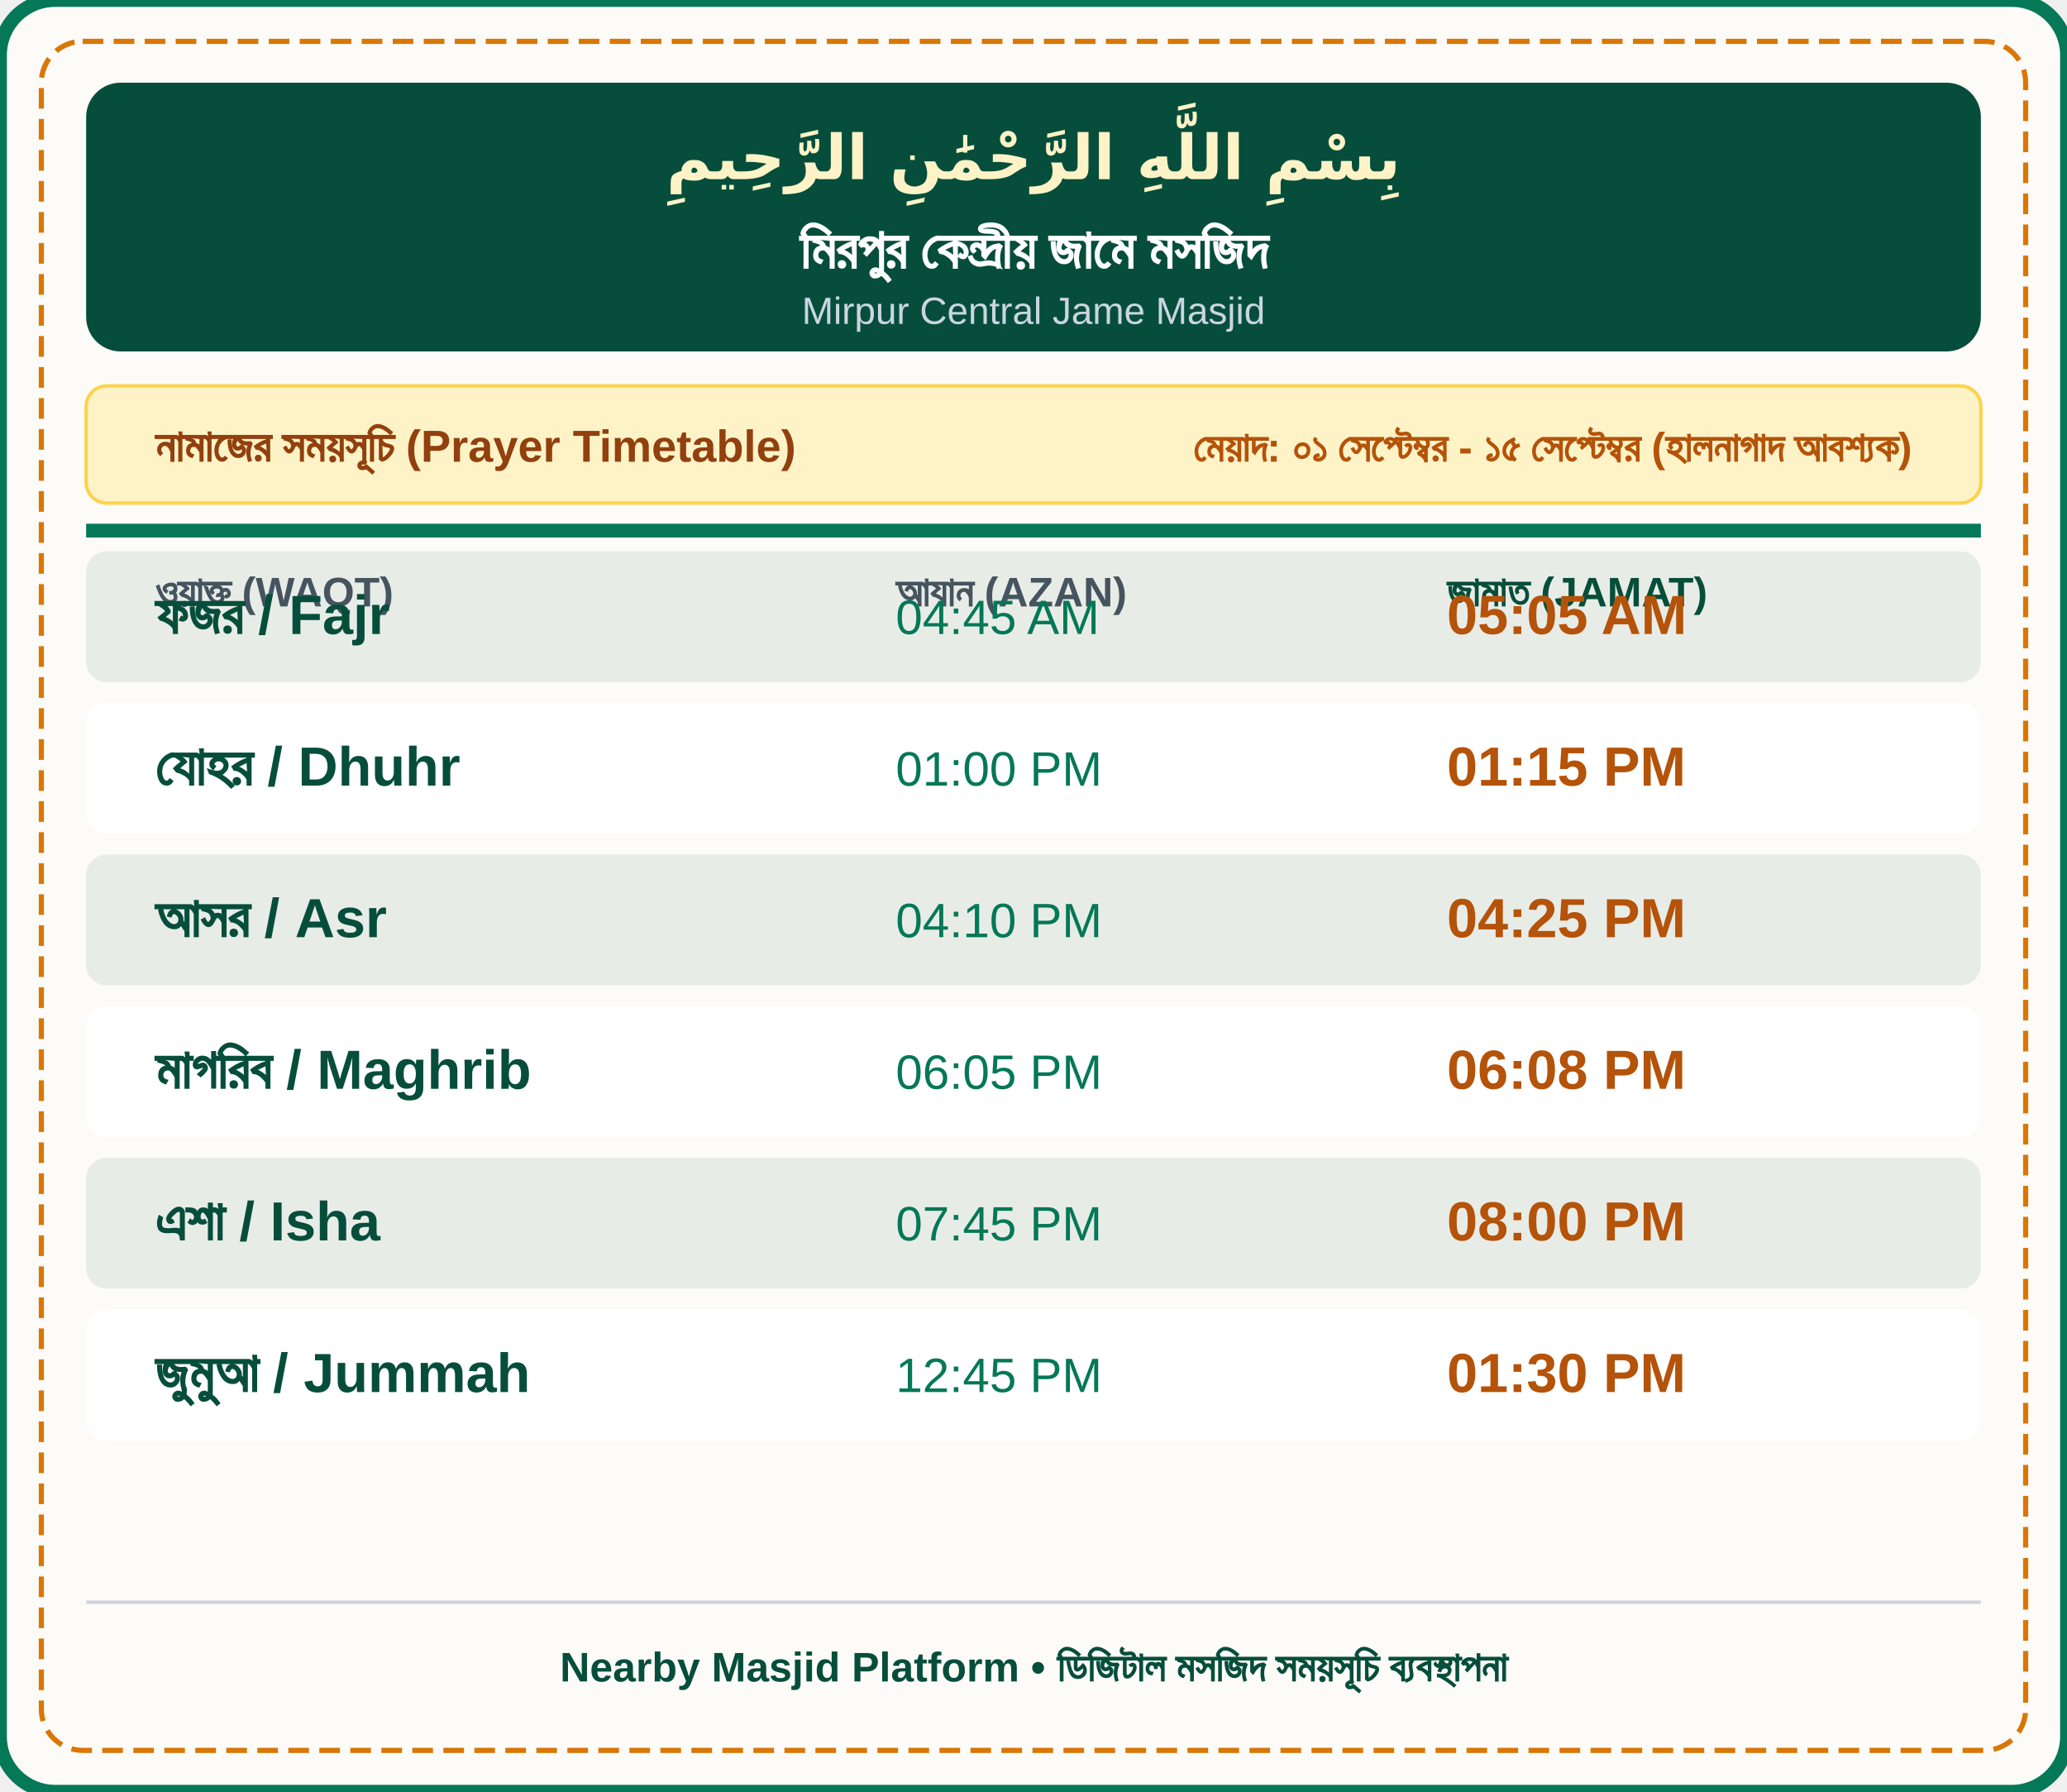
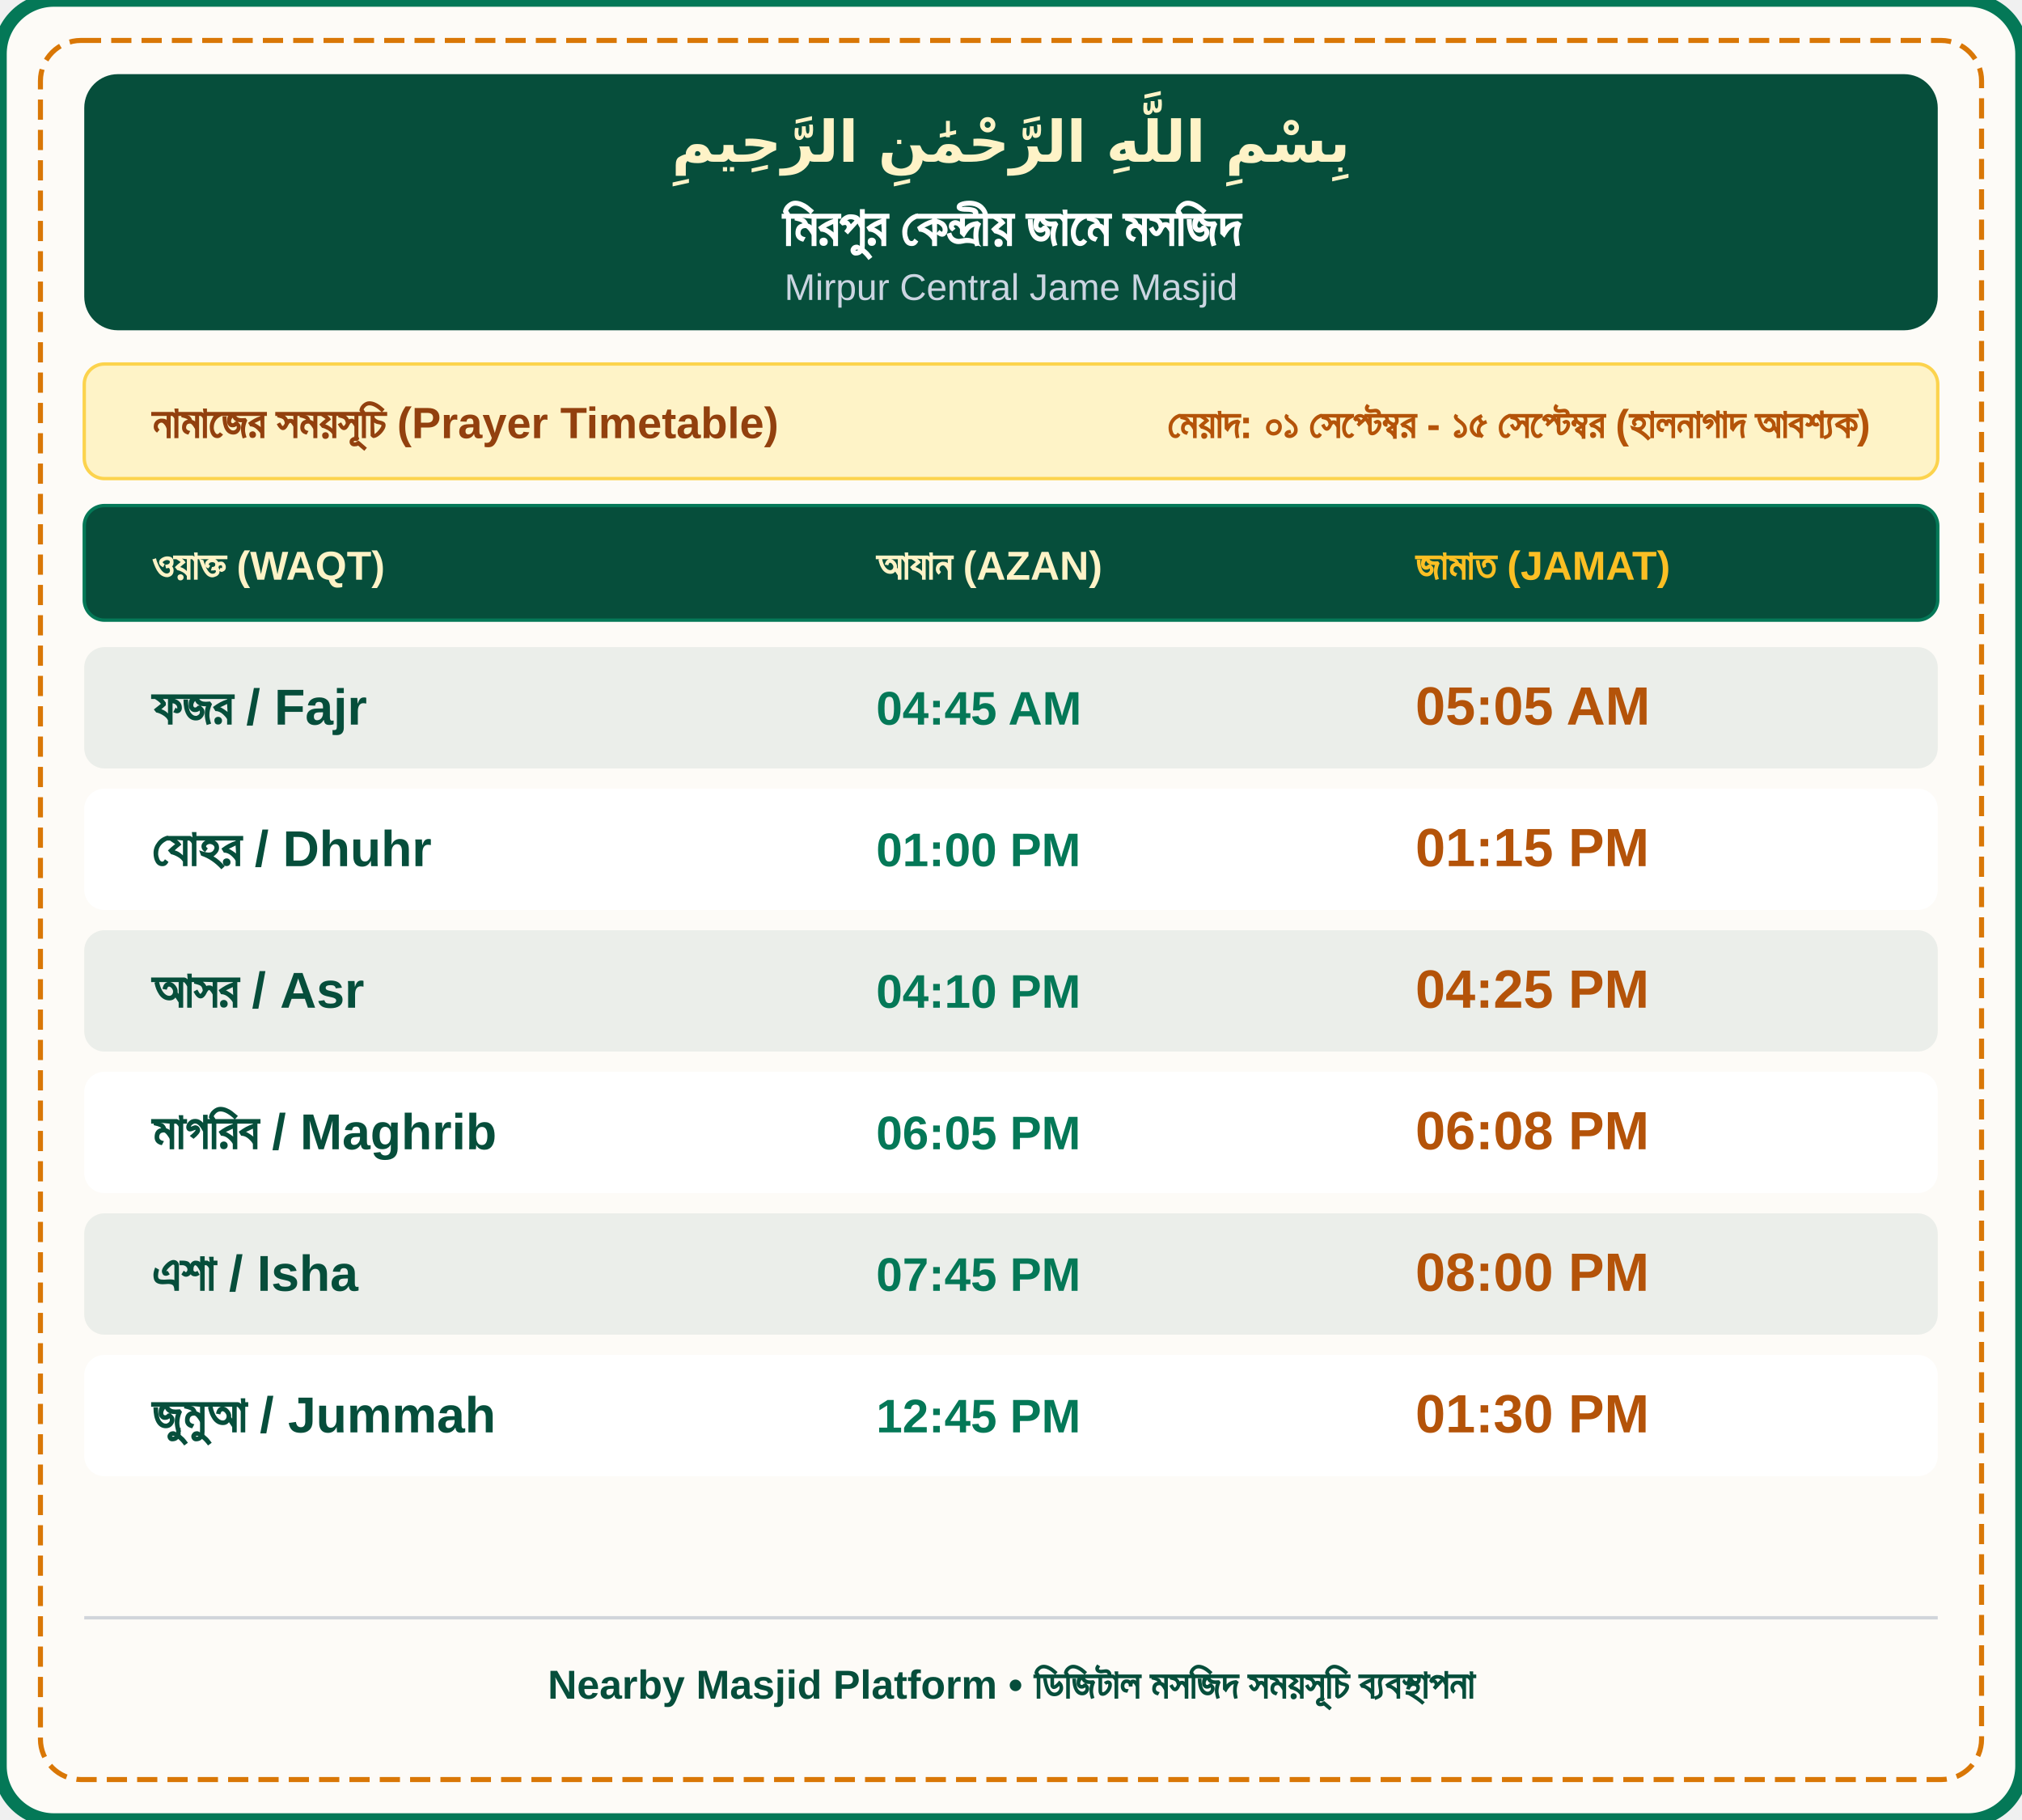
- <svg xmlns="http://www.w3.org/2000/svg" width="600" height="520" viewBox="0 0 600 520" fill="none">
-   <rect width="600" height="520" rx="16" fill="#fdfbf7" stroke="#047857" stroke-width="4" />
-   <rect x="12" y="12" width="576" height="496" rx="12" fill="none" stroke="#d97706" stroke-width="1.5" stroke-dasharray="6 3" />
-   <rect x="25" y="24" width="550" height="78" rx="10" fill="#064e3b" />
-   <text x="300" y="52" text-anchor="middle" font-family="'Segoe UI', Arial, sans-serif" font-size="18" font-weight="bold" fill="#fef3c7">بِسْمِ اللَّهِ الرَّحْمَٰنِ الرَّحِيمِ</text>
-   <text x="300" y="78" text-anchor="middle" font-family="'Segoe UI', Arial, sans-serif" font-size="16" font-weight="bold" fill="#ffffff">মিরপুর কেন্দ্রীয় জামে মসজিদ</text>
-   <text x="300" y="94" text-anchor="middle" font-family="'Segoe UI', Arial, sans-serif" font-size="11" fill="#cbd5e1">Mirpur Central Jame Masjid</text>
-   <rect x="25" y="112" width="550" height="34" rx="6" fill="#fef3c7" stroke="#fcd34d" stroke-width="1" />
-   <text x="45" y="134" font-family="Arial, sans-serif" font-size="13" font-weight="bold" fill="#92400e">নামাজের সময়সূচি (Prayer Timetable)</text>
-   <text x="555" y="134" text-anchor="end" font-family="Arial, sans-serif" font-size="12" font-weight="bold" fill="#b45309">মেয়াদ: ০১ সেপ্টেম্বর - ১৫ সেপ্টেম্বর (হালনাগাদ আবশ্যক)</text>
-   <rect x="25" y="152" width="550" height="4" fill="#047857" />
-   <text x="45" y="176" font-family="Arial, sans-serif" font-size="12" font-weight="bold" fill="#4b5563">ওয়াক্ত (WAQT)</text>
-   <text x="260" y="176" font-family="Arial, sans-serif" font-size="12" font-weight="bold" fill="#4b5563">আযান (AZAN)</text>
-   <text x="420" y="176" font-family="Arial, sans-serif" font-size="12" font-weight="bold" fill="#064e3b">জামাত (JAMAT)</text>
-   <rect x="25" y="160" width="550" height="38" rx="6" fill="#064e3b15" />
-   <text x="45" y="184" font-family="Arial, sans-serif" font-size="16" font-weight="bold" fill="#064e3b">ফজর / Fajr</text>
-   <text x="260" y="184" font-family="Arial, sans-serif" font-size="14" fill="#047857">04:45 AM</text>
-   <text x="420" y="184" font-family="Arial, sans-serif" font-size="16" font-weight="bold" fill="#b45309">05:05 AM</text>
-   <rect x="25" y="204" width="550" height="38" rx="6" fill="#ffffff" />
-   <text x="45" y="228" font-family="Arial, sans-serif" font-size="16" font-weight="bold" fill="#064e3b">যোহর / Dhuhr</text>
-   <text x="260" y="228" font-family="Arial, sans-serif" font-size="14" fill="#047857">01:00 PM</text>
-   <text x="420" y="228" font-family="Arial, sans-serif" font-size="16" font-weight="bold" fill="#b45309">01:15 PM</text>
-   <rect x="25" y="248" width="550" height="38" rx="6" fill="#064e3b15" />
-   <text x="45" y="272" font-family="Arial, sans-serif" font-size="16" font-weight="bold" fill="#064e3b">আসর / Asr</text>
-   <text x="260" y="272" font-family="Arial, sans-serif" font-size="14" fill="#047857">04:10 PM</text>
-   <text x="420" y="272" font-family="Arial, sans-serif" font-size="16" font-weight="bold" fill="#b45309">04:25 PM</text>
-   <rect x="25" y="292" width="550" height="38" rx="6" fill="#ffffff" />
-   <text x="45" y="316" font-family="Arial, sans-serif" font-size="16" font-weight="bold" fill="#064e3b">মাগরিব / Maghrib</text>
-   <text x="260" y="316" font-family="Arial, sans-serif" font-size="14" fill="#047857">06:05 PM</text>
-   <text x="420" y="316" font-family="Arial, sans-serif" font-size="16" font-weight="bold" fill="#b45309">06:08 PM</text>
-   <rect x="25" y="336" width="550" height="38" rx="6" fill="#064e3b15" />
-   <text x="45" y="360" font-family="Arial, sans-serif" font-size="16" font-weight="bold" fill="#064e3b">এশা / Isha</text>
-   <text x="260" y="360" font-family="Arial, sans-serif" font-size="14" fill="#047857">07:45 PM</text>
-   <text x="420" y="360" font-family="Arial, sans-serif" font-size="16" font-weight="bold" fill="#b45309">08:00 PM</text>
-   <rect x="25" y="380" width="550" height="38" rx="6" fill="#ffffff" />
-   <text x="45" y="404" font-family="Arial, sans-serif" font-size="16" font-weight="bold" fill="#064e3b">জুমুআ / Jummah</text>
-   <text x="260" y="404" font-family="Arial, sans-serif" font-size="14" fill="#047857">12:45 PM</text>
-   <text x="420" y="404" font-family="Arial, sans-serif" font-size="16" font-weight="bold" fill="#b45309">01:30 PM</text>
-   <line x1="25" y1="465" x2="575" y2="465" stroke="#d1d5db" stroke-width="1" />
-   <text x="300" y="488" text-anchor="middle" font-family="Arial, sans-serif" font-size="12" fill="#064e3b" font-weight="bold">Nearby Masjid Platform • ডিজিটাল মসজিদ সময়সূচি ব্যবস্থাপনা</text>
+ <svg xmlns="http://www.w3.org/2000/svg" width="600" height="540" viewBox="0 0 600 540" fill="none">
+   <rect width="600" height="540" rx="16" fill="#fdfbf7" stroke="#047857" stroke-width="4" />
+   <rect x="12" y="12" width="576" height="516" rx="12" fill="none" stroke="#d97706" stroke-width="1.5" stroke-dasharray="6 3" />
+   <rect x="25" y="22" width="550" height="76" rx="10" fill="#064e3b" />
+   <text x="300" y="48" text-anchor="middle" font-family="'Segoe UI', Arial, sans-serif" font-size="17" font-weight="bold" fill="#fef3c7">بِسْمِ اللَّهِ الرَّحْمَٰنِ الرَّحِيمِ</text>
+   <text x="300" y="73" text-anchor="middle" font-family="'Segoe UI', Arial, sans-serif" font-size="16" font-weight="bold" fill="#ffffff">মিরপুর কেন্দ্রীয় জামে মসজিদ</text>
+   <text x="300" y="89" text-anchor="middle" font-family="'Segoe UI', Arial, sans-serif" font-size="11" fill="#cbd5e1">Mirpur Central Jame Masjid</text>
+   <rect x="25" y="108" width="550" height="34" rx="6" fill="#fef3c7" stroke="#fcd34d" stroke-width="1" />
+   <text x="45" y="130" font-family="'Segoe UI', Arial, sans-serif" font-size="13" font-weight="bold" fill="#92400e">নামাজের সময়সূচি (Prayer Timetable)</text>
+   <text x="555" y="130" text-anchor="end" font-family="'Segoe UI', Arial, sans-serif" font-size="12" font-weight="bold" fill="#b45309">মেয়াদ: ০১ সেপ্টেম্বর - ১৫ সেপ্টেম্বর (হালনাগাদ আবশ্যক)</text>
+   <rect x="25" y="150" width="550" height="34" rx="6" fill="#064e3b" stroke="#047857" stroke-width="1" />
+   <text x="45" y="172" font-family="'Segoe UI', Arial, sans-serif" font-size="12" font-weight="bold" fill="#fef3c7">ওয়াক্ত (WAQT)</text>
+   <text x="260" y="172" font-family="'Segoe UI', Arial, sans-serif" font-size="12" font-weight="bold" fill="#fef3c7">আযান (AZAN)</text>
+   <text x="420" y="172" font-family="'Segoe UI', Arial, sans-serif" font-size="12" font-weight="bold" fill="#fbbf24">জামাত (JAMAT)</text>
+   <rect x="25" y="192" width="550" height="36" rx="6" fill="#064e3b12" />
+   <text x="45" y="215" font-family="'Segoe UI', Arial, sans-serif" font-size="15" font-weight="bold" fill="#064e3b">ফজর / Fajr</text>
+   <text x="260" y="215" font-family="'Segoe UI', Arial, sans-serif" font-size="14" font-weight="600" fill="#047857">04:45 AM</text>
+   <text x="420" y="215" font-family="'Segoe UI', Arial, sans-serif" font-size="16" font-weight="bold" fill="#b45309">05:05 AM</text>
+   <rect x="25" y="234" width="550" height="36" rx="6" fill="#ffffff" />
+   <text x="45" y="257" font-family="'Segoe UI', Arial, sans-serif" font-size="15" font-weight="bold" fill="#064e3b">যোহর / Dhuhr</text>
+   <text x="260" y="257" font-family="'Segoe UI', Arial, sans-serif" font-size="14" font-weight="600" fill="#047857">01:00 PM</text>
+   <text x="420" y="257" font-family="'Segoe UI', Arial, sans-serif" font-size="16" font-weight="bold" fill="#b45309">01:15 PM</text>
+   <rect x="25" y="276" width="550" height="36" rx="6" fill="#064e3b12" />
+   <text x="45" y="299" font-family="'Segoe UI', Arial, sans-serif" font-size="15" font-weight="bold" fill="#064e3b">আসর / Asr</text>
+   <text x="260" y="299" font-family="'Segoe UI', Arial, sans-serif" font-size="14" font-weight="600" fill="#047857">04:10 PM</text>
+   <text x="420" y="299" font-family="'Segoe UI', Arial, sans-serif" font-size="16" font-weight="bold" fill="#b45309">04:25 PM</text>
+   <rect x="25" y="318" width="550" height="36" rx="6" fill="#ffffff" />
+   <text x="45" y="341" font-family="'Segoe UI', Arial, sans-serif" font-size="15" font-weight="bold" fill="#064e3b">মাগরিব / Maghrib</text>
+   <text x="260" y="341" font-family="'Segoe UI', Arial, sans-serif" font-size="14" font-weight="600" fill="#047857">06:05 PM</text>
+   <text x="420" y="341" font-family="'Segoe UI', Arial, sans-serif" font-size="16" font-weight="bold" fill="#b45309">06:08 PM</text>
+   <rect x="25" y="360" width="550" height="36" rx="6" fill="#064e3b12" />
+   <text x="45" y="383" font-family="'Segoe UI', Arial, sans-serif" font-size="15" font-weight="bold" fill="#064e3b">এশা / Isha</text>
+   <text x="260" y="383" font-family="'Segoe UI', Arial, sans-serif" font-size="14" font-weight="600" fill="#047857">07:45 PM</text>
+   <text x="420" y="383" font-family="'Segoe UI', Arial, sans-serif" font-size="16" font-weight="bold" fill="#b45309">08:00 PM</text>
+   <rect x="25" y="402" width="550" height="36" rx="6" fill="#ffffff" />
+   <text x="45" y="425" font-family="'Segoe UI', Arial, sans-serif" font-size="15" font-weight="bold" fill="#064e3b">জুমুআ / Jummah</text>
+   <text x="260" y="425" font-family="'Segoe UI', Arial, sans-serif" font-size="14" font-weight="600" fill="#047857">12:45 PM</text>
+   <text x="420" y="425" font-family="'Segoe UI', Arial, sans-serif" font-size="16" font-weight="bold" fill="#b45309">01:30 PM</text>
+   <line x1="25" y1="480" x2="575" y2="480" stroke="#d1d5db" stroke-width="1" />
+   <text x="300" y="504" text-anchor="middle" font-family="'Segoe UI', Arial, sans-serif" font-size="12" fill="#064e3b" font-weight="bold">Nearby Masjid Platform • ডিজিটাল মসজিদ সময়সূচি ব্যবস্থাপনা</text>
</svg>
